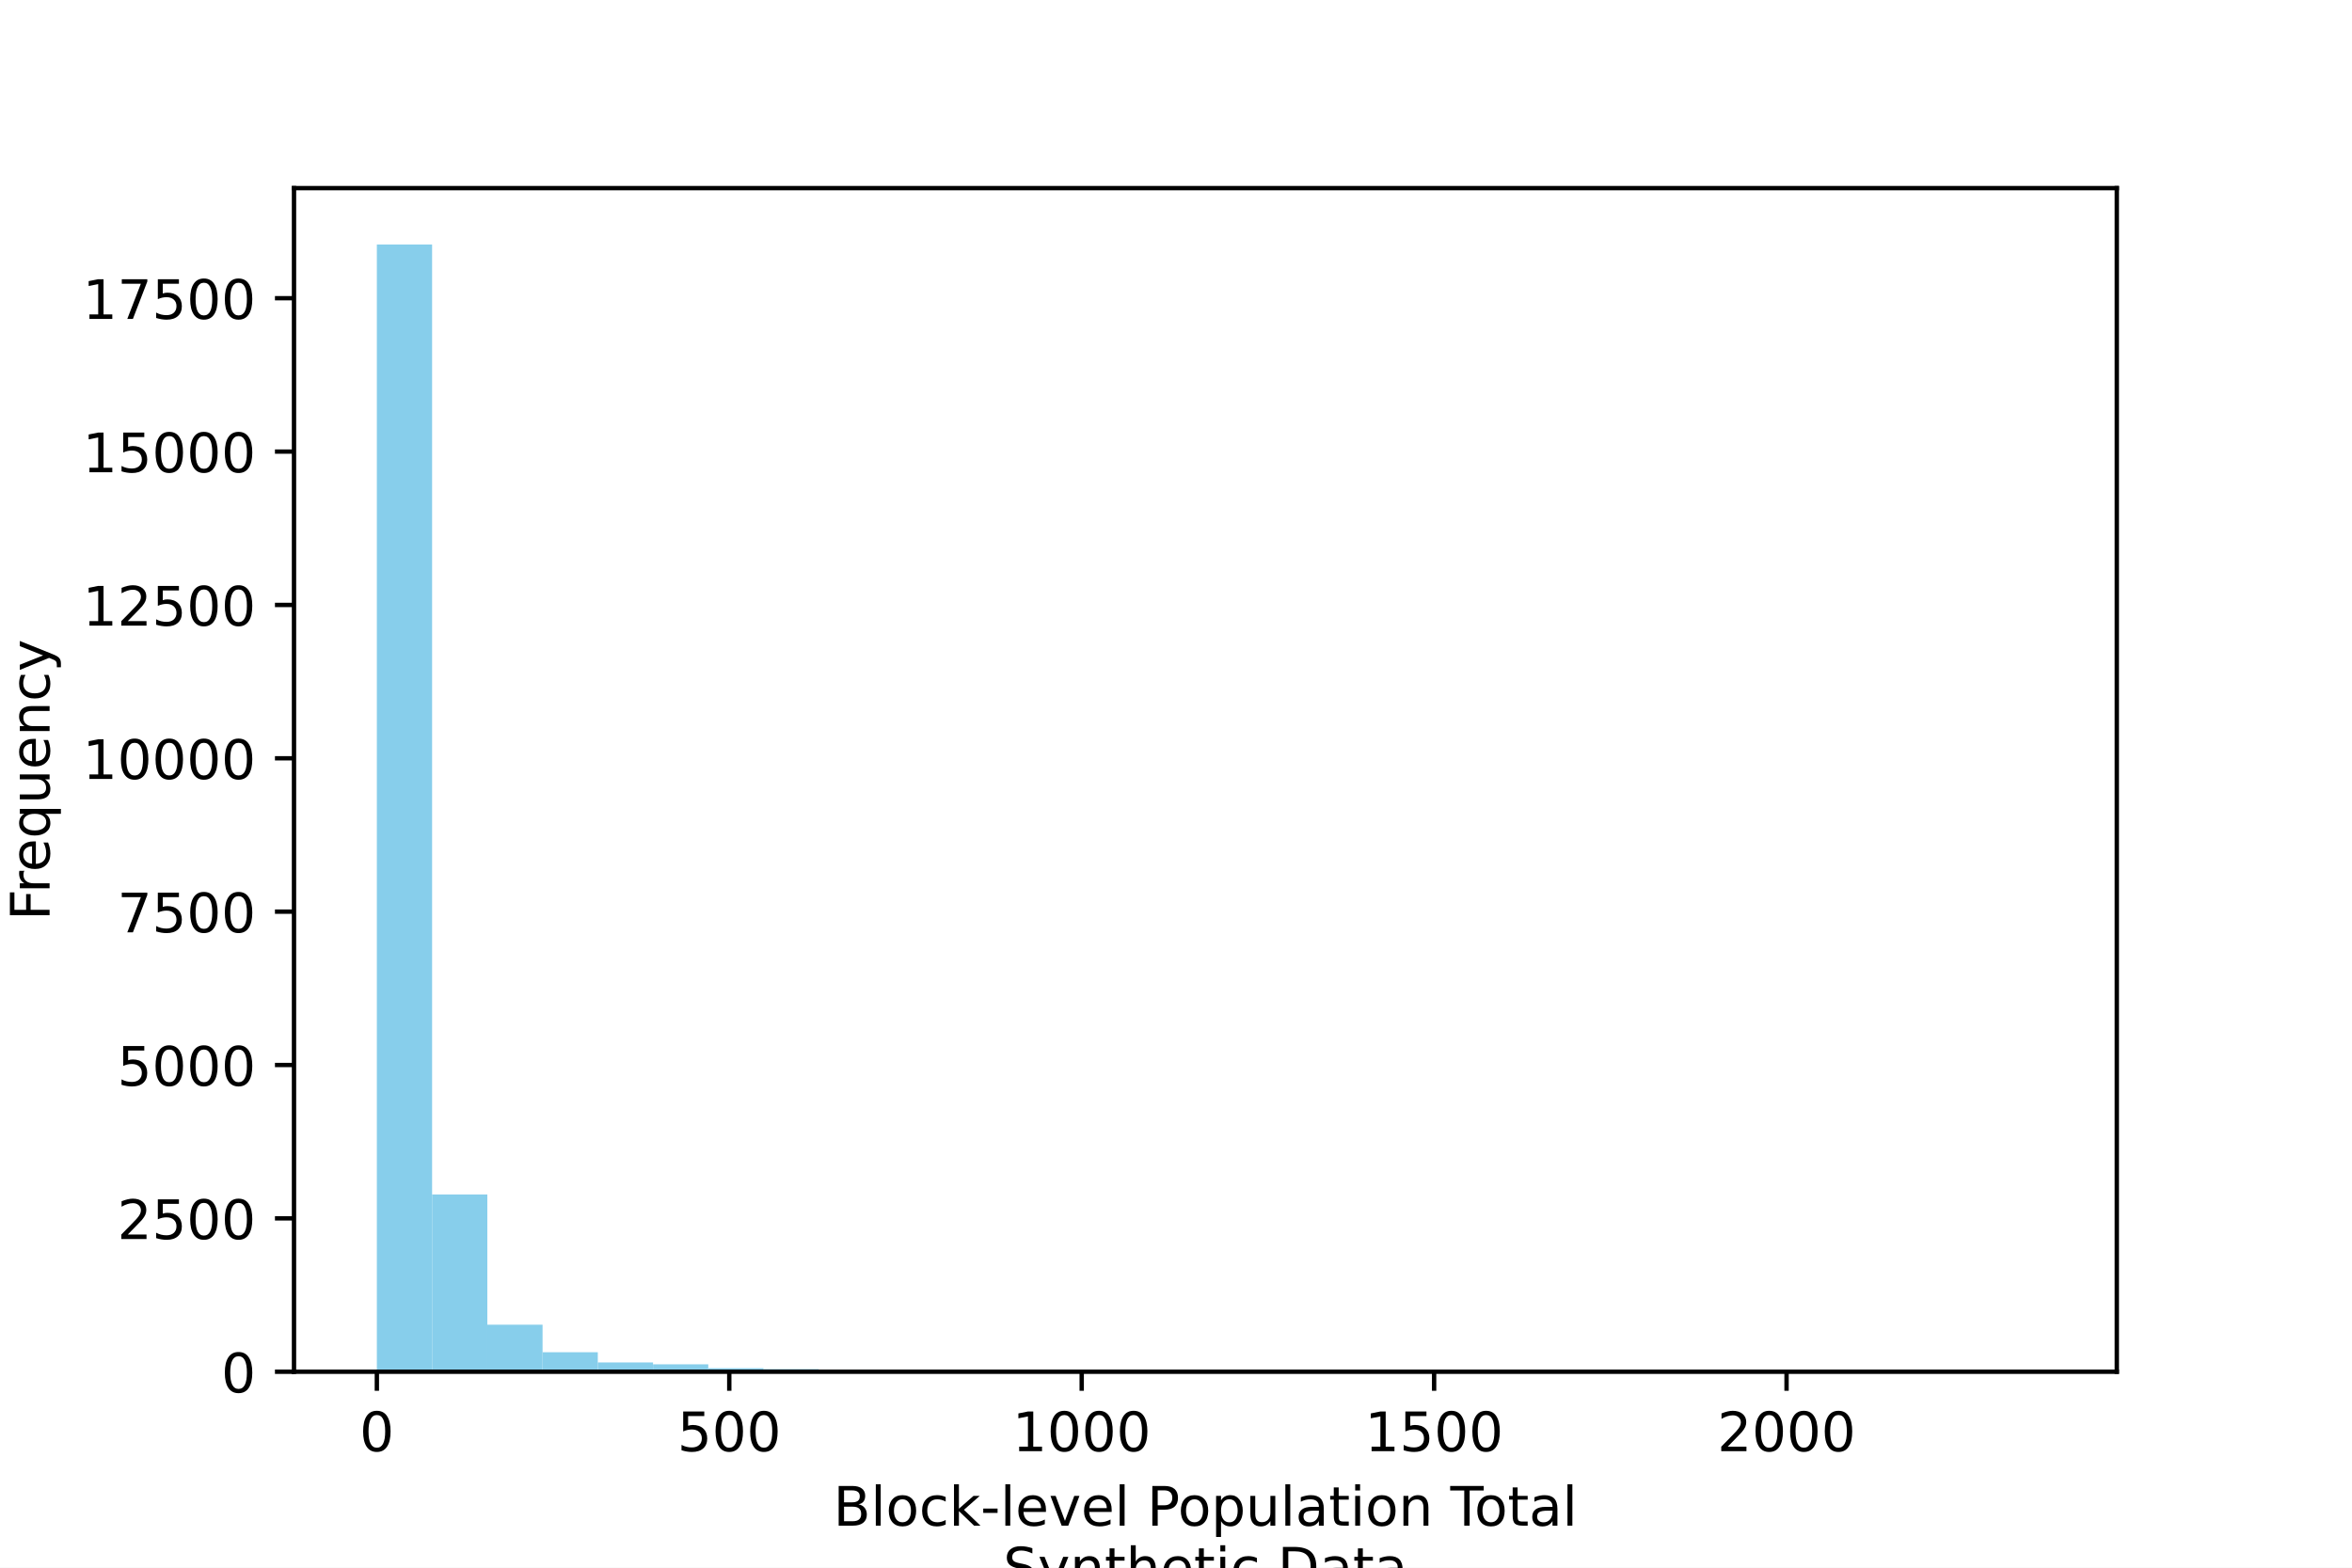
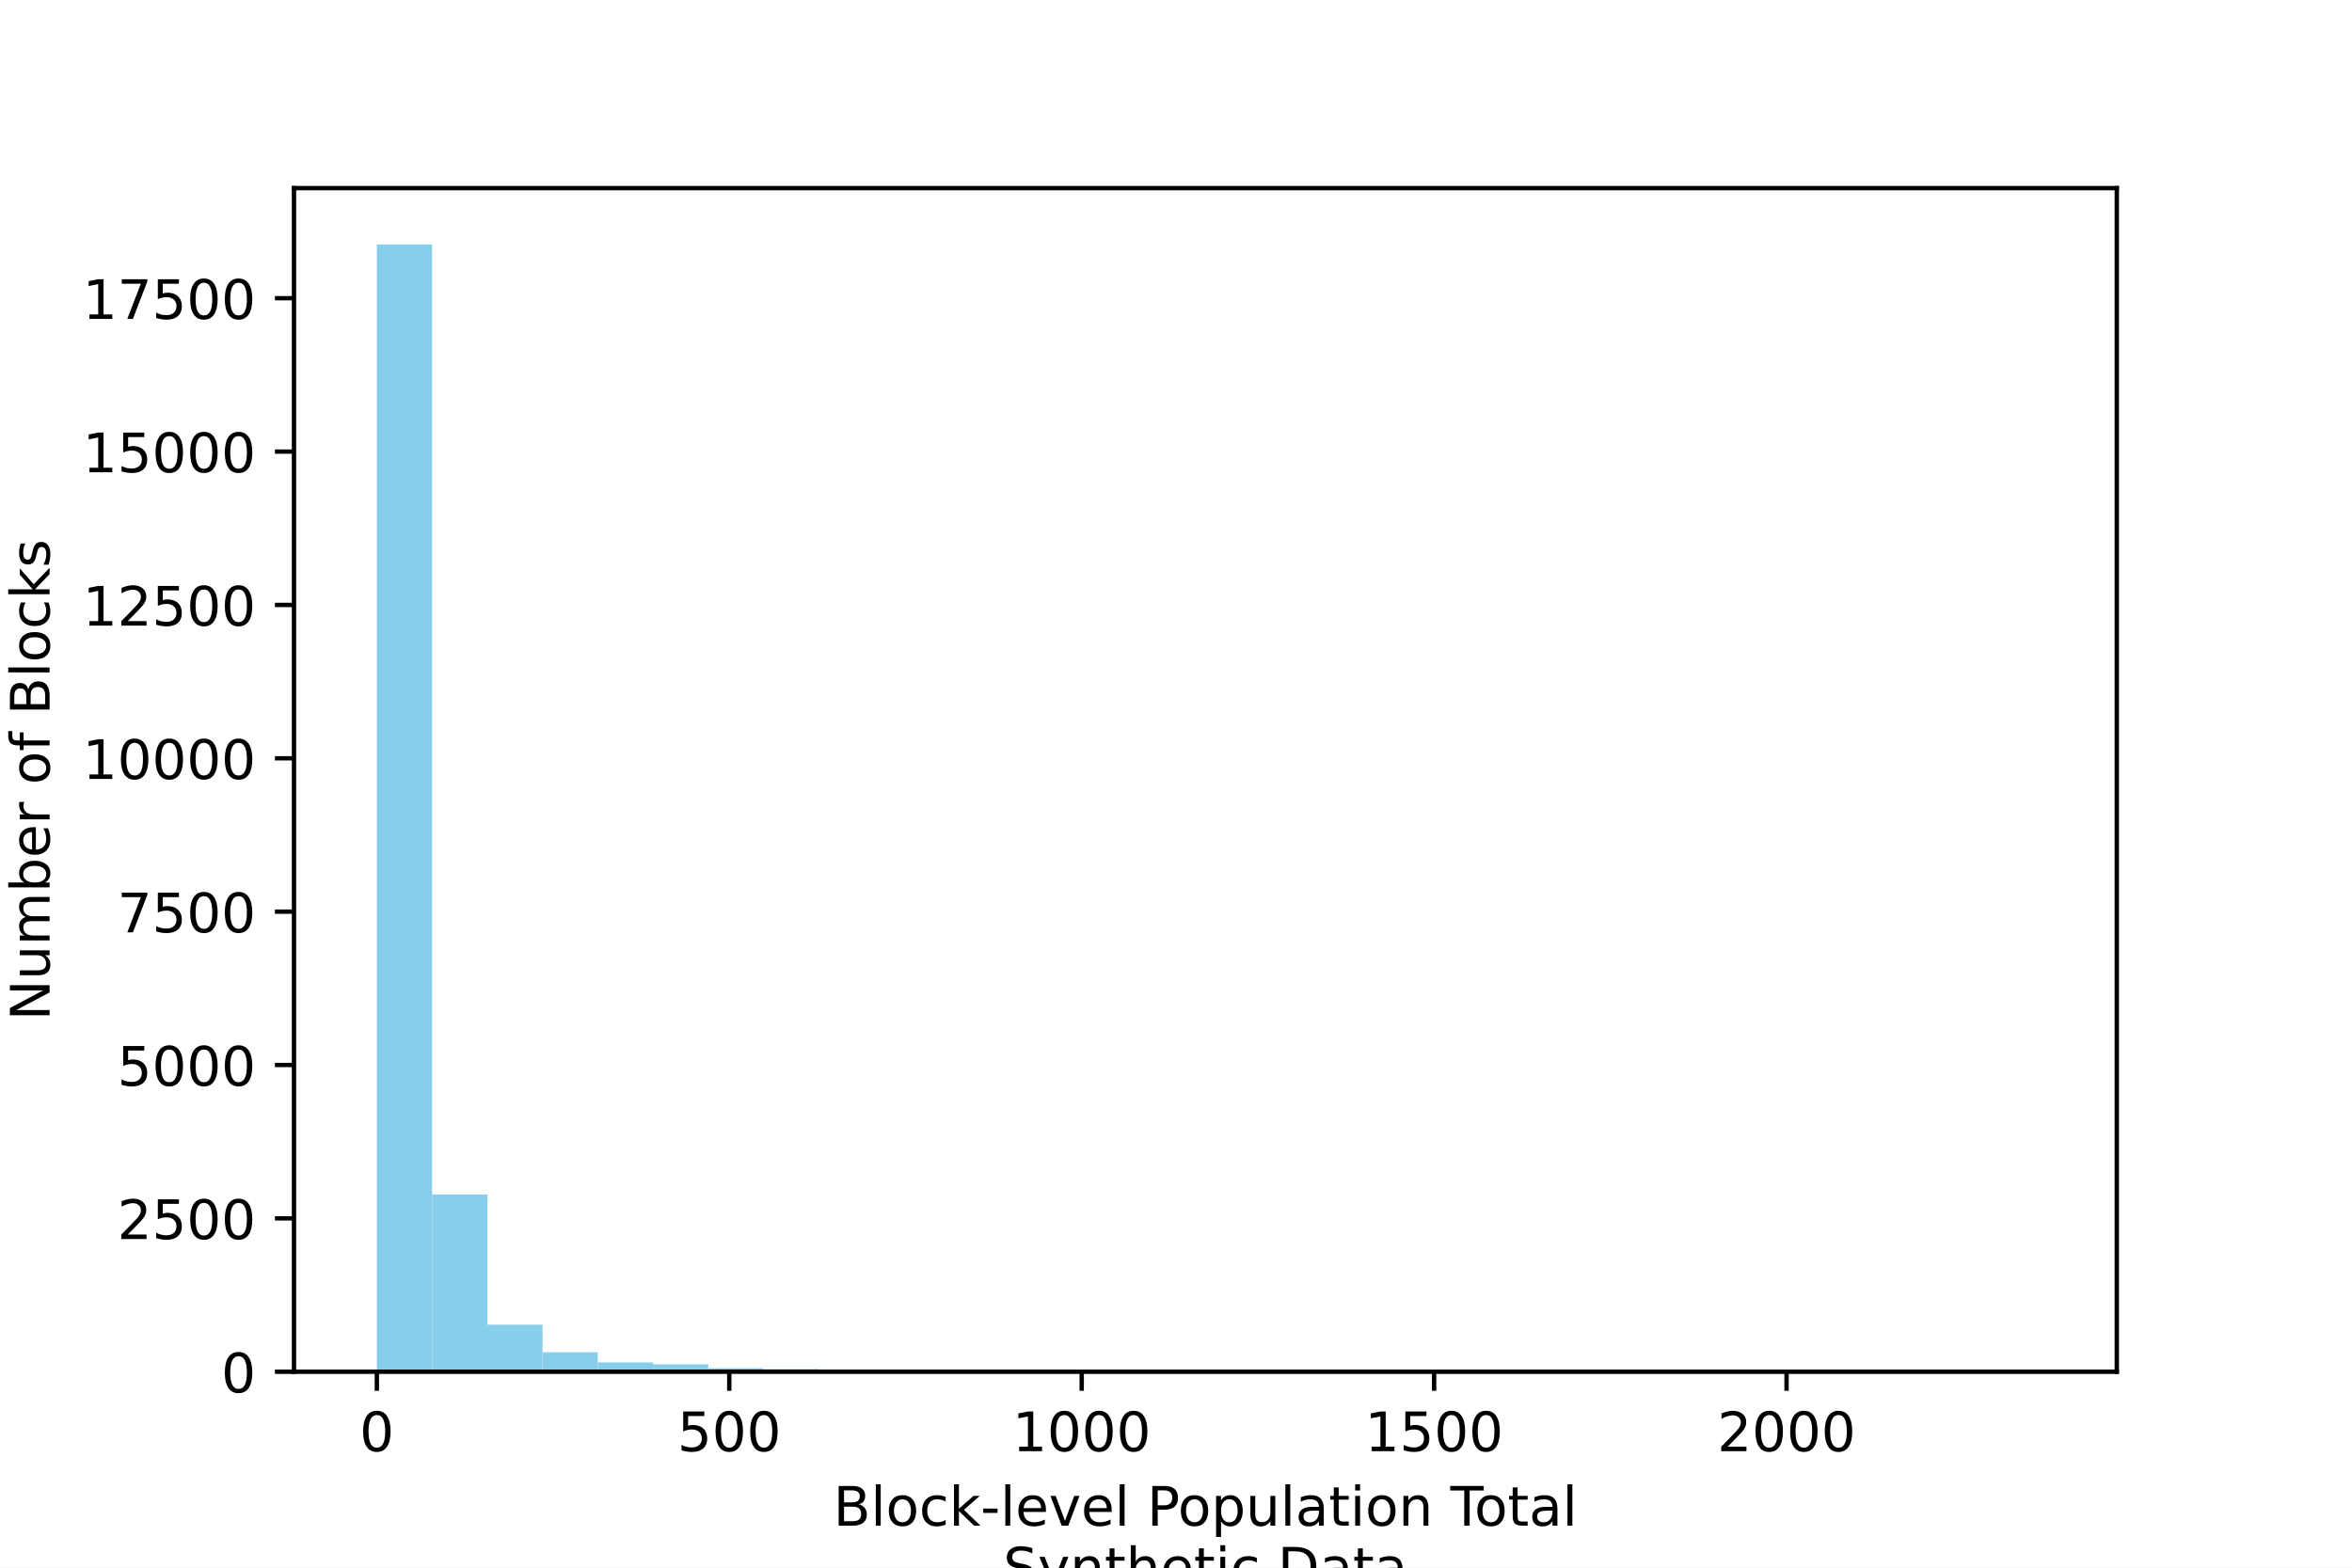
<svg xmlns="http://www.w3.org/2000/svg" xmlns:xlink="http://www.w3.org/1999/xlink" height="288pt" version="1.1" viewBox="0 0 432 288" width="432pt">
  <defs>
    <style type="text/css">
*{stroke-linecap:butt;stroke-linejoin:round;}
  </style>
  </defs>
  <g id="figure_1">
    <g id="patch_1">
      <path d="M 0 288  L 432 288  L 432 0  L 0 0  z " style="fill:#ffffff;" />
    </g>
    <g id="axes_1">
      <g id="patch_2">
        <path d="M 54 252  L 388.8 252  L 388.8 34.56  L 54 34.56  z " style="fill:#ffffff;" />
      </g>
      <g id="patch_3">
-         <path clip-path="url(#p4173922a1e)" d="M 69.218 252  L 79.364 252  L 79.364 44.914  L 69.218 44.914  z " style="fill:#87ceeb;" />
+         <path clip-path="url(#p23a5c8ac81)" d="M 69.218 252  L 79.364 252  L 79.364 44.914  L 69.218 44.914  z " style="fill:#87ceeb;" />
      </g>
      <g id="patch_4">
-         <path clip-path="url(#p4173922a1e)" d="M 79.364 252  L 89.509 252  L 89.509 219.432  L 79.364 219.432  z " style="fill:#87ceeb;" />
+         <path clip-path="url(#p23a5c8ac81)" d="M 79.364 252  L 89.509 252  L 89.509 219.432  L 79.364 219.432  z " style="fill:#87ceeb;" />
      </g>
      <g id="patch_5">
-         <path clip-path="url(#p4173922a1e)" d="M 89.509 252  L 99.655 252  L 99.655 243.356  L 89.509 243.356  z " style="fill:#87ceeb;" />
+         <path clip-path="url(#p23a5c8ac81)" d="M 89.509 252  L 99.655 252  L 99.655 243.356  L 89.509 243.356  z " style="fill:#87ceeb;" />
      </g>
      <g id="patch_6">
-         <path clip-path="url(#p4173922a1e)" d="M 99.655 252  L 109.8 252  L 109.8 248.416  L 99.655 248.416  z " style="fill:#87ceeb;" />
+         <path clip-path="url(#p23a5c8ac81)" d="M 99.655 252  L 109.8 252  L 109.8 248.416  L 99.655 248.416  z " style="fill:#87ceeb;" />
      </g>
      <g id="patch_7">
-         <path clip-path="url(#p4173922a1e)" d="M 109.8 252  L 119.945 252  L 119.945 250.298  L 109.8 250.298  z " style="fill:#87ceeb;" />
+         <path clip-path="url(#p23a5c8ac81)" d="M 109.8 252  L 119.945 252  L 119.945 250.298  L 109.8 250.298  z " style="fill:#87ceeb;" />
      </g>
      <g id="patch_8">
-         <path clip-path="url(#p4173922a1e)" d="M 119.945 252  L 130.091 252  L 130.091 250.636  L 119.945 250.636  z " style="fill:#87ceeb;" />
+         <path clip-path="url(#p23a5c8ac81)" d="M 119.945 252  L 130.091 252  L 130.091 250.636  L 119.945 250.636  z " style="fill:#87ceeb;" />
      </g>
      <g id="patch_9">
-         <path clip-path="url(#p4173922a1e)" d="M 130.091 252  L 140.236 252  L 140.236 251.358  L 130.091 251.358  z " style="fill:#87ceeb;" />
+         <path clip-path="url(#p23a5c8ac81)" d="M 130.091 252  L 140.236 252  L 140.236 251.358  L 130.091 251.358  z " style="fill:#87ceeb;" />
      </g>
      <g id="patch_10">
-         <path clip-path="url(#p4173922a1e)" d="M 140.236 252  L 150.382 252  L 150.382 251.515  L 140.236 251.515  z " style="fill:#87ceeb;" />
+         <path clip-path="url(#p23a5c8ac81)" d="M 140.236 252  L 150.382 252  L 150.382 251.515  L 140.236 251.515  z " style="fill:#87ceeb;" />
      </g>
      <g id="patch_11">
-         <path clip-path="url(#p4173922a1e)" d="M 150.382 252  L 160.527 252  L 160.527 251.673  L 150.382 251.673  z " style="fill:#87ceeb;" />
+         <path clip-path="url(#p23a5c8ac81)" d="M 150.382 252  L 160.527 252  L 160.527 251.673  L 150.382 251.673  z " style="fill:#87ceeb;" />
      </g>
      <g id="patch_12">
-         <path clip-path="url(#p4173922a1e)" d="M 160.527 252  L 170.673 252  L 170.673 251.797  L 160.527 251.797  z " style="fill:#87ceeb;" />
+         <path clip-path="url(#p23a5c8ac81)" d="M 160.527 252  L 170.673 252  L 170.673 251.797  L 160.527 251.797  z " style="fill:#87ceeb;" />
      </g>
      <g id="patch_13">
-         <path clip-path="url(#p4173922a1e)" d="M 170.673 252  L 180.818 252  L 180.818 251.876  L 170.673 251.876  z " style="fill:#87ceeb;" />
+         <path clip-path="url(#p23a5c8ac81)" d="M 170.673 252  L 180.818 252  L 180.818 251.876  L 170.673 251.876  z " style="fill:#87ceeb;" />
      </g>
      <g id="patch_14">
-         <path clip-path="url(#p4173922a1e)" d="M 180.818 252  L 190.964 252  L 190.964 251.865  L 180.818 251.865  z " style="fill:#87ceeb;" />
+         <path clip-path="url(#p23a5c8ac81)" d="M 180.818 252  L 190.964 252  L 190.964 251.865  L 180.818 251.865  z " style="fill:#87ceeb;" />
      </g>
      <g id="patch_15">
-         <path clip-path="url(#p4173922a1e)" d="M 190.964 252  L 201.109 252  L 201.109 251.899  L 190.964 251.899  z " style="fill:#87ceeb;" />
+         <path clip-path="url(#p23a5c8ac81)" d="M 190.964 252  L 201.109 252  L 201.109 251.899  L 190.964 251.899  z " style="fill:#87ceeb;" />
      </g>
      <g id="patch_16">
-         <path clip-path="url(#p4173922a1e)" d="M 201.109 252  L 211.255 252  L 211.255 251.921  L 201.109 251.921  z " style="fill:#87ceeb;" />
+         <path clip-path="url(#p23a5c8ac81)" d="M 201.109 252  L 211.255 252  L 211.255 251.921  L 201.109 251.921  z " style="fill:#87ceeb;" />
      </g>
      <g id="patch_17">
-         <path clip-path="url(#p4173922a1e)" d="M 211.255 252  L 221.4 252  L 221.4 251.932  L 211.255 251.932  z " style="fill:#87ceeb;" />
+         <path clip-path="url(#p23a5c8ac81)" d="M 211.255 252  L 221.4 252  L 221.4 251.932  L 211.255 251.932  z " style="fill:#87ceeb;" />
      </g>
      <g id="patch_18">
-         <path clip-path="url(#p4173922a1e)" d="M 221.4 252  L 231.545 252  L 231.545 251.955  L 221.4 251.955  z " style="fill:#87ceeb;" />
+         <path clip-path="url(#p23a5c8ac81)" d="M 221.4 252  L 231.545 252  L 231.545 251.955  L 221.4 251.955  z " style="fill:#87ceeb;" />
      </g>
      <g id="patch_19">
-         <path clip-path="url(#p4173922a1e)" d="M 231.545 252  L 241.691 252  L 241.691 251.989  L 231.545 251.989  z " style="fill:#87ceeb;" />
+         <path clip-path="url(#p23a5c8ac81)" d="M 231.545 252  L 241.691 252  L 241.691 251.989  L 231.545 251.989  z " style="fill:#87ceeb;" />
      </g>
      <g id="patch_20">
-         <path clip-path="url(#p4173922a1e)" d="M 241.691 252  L 251.836 252  L 251.836 251.989  L 241.691 251.989  z " style="fill:#87ceeb;" />
+         <path clip-path="url(#p23a5c8ac81)" d="M 241.691 252  L 251.836 252  L 251.836 251.989  L 241.691 251.989  z " style="fill:#87ceeb;" />
      </g>
      <g id="patch_21">
-         <path clip-path="url(#p4173922a1e)" d="M 251.836 252  L 261.982 252  L 261.982 252  L 251.836 252  z " style="fill:#87ceeb;" />
+         <path clip-path="url(#p23a5c8ac81)" d="M 251.836 252  L 261.982 252  L 261.982 252  L 251.836 252  z " style="fill:#87ceeb;" />
      </g>
      <g id="patch_22">
-         <path clip-path="url(#p4173922a1e)" d="M 261.982 252  L 272.127 252  L 272.127 251.989  L 261.982 251.989  z " style="fill:#87ceeb;" />
+         <path clip-path="url(#p23a5c8ac81)" d="M 261.982 252  L 272.127 252  L 272.127 251.989  L 261.982 251.989  z " style="fill:#87ceeb;" />
      </g>
      <g id="patch_23">
-         <path clip-path="url(#p4173922a1e)" d="M 272.127 252  L 282.273 252  L 282.273 251.989  L 272.127 251.989  z " style="fill:#87ceeb;" />
+         <path clip-path="url(#p23a5c8ac81)" d="M 272.127 252  L 282.273 252  L 282.273 251.989  L 272.127 251.989  z " style="fill:#87ceeb;" />
      </g>
      <g id="patch_24">
-         <path clip-path="url(#p4173922a1e)" d="M 282.273 252  L 292.418 252  L 292.418 252  L 282.273 252  z " style="fill:#87ceeb;" />
+         <path clip-path="url(#p23a5c8ac81)" d="M 282.273 252  L 292.418 252  L 292.418 252  L 282.273 252  z " style="fill:#87ceeb;" />
      </g>
      <g id="patch_25">
-         <path clip-path="url(#p4173922a1e)" d="M 292.418 252  L 302.564 252  L 302.564 252  L 292.418 252  z " style="fill:#87ceeb;" />
+         <path clip-path="url(#p23a5c8ac81)" d="M 292.418 252  L 302.564 252  L 302.564 252  L 292.418 252  z " style="fill:#87ceeb;" />
      </g>
      <g id="patch_26">
-         <path clip-path="url(#p4173922a1e)" d="M 302.564 252  L 312.709 252  L 312.709 252  L 302.564 252  z " style="fill:#87ceeb;" />
+         <path clip-path="url(#p23a5c8ac81)" d="M 302.564 252  L 312.709 252  L 312.709 252  L 302.564 252  z " style="fill:#87ceeb;" />
      </g>
      <g id="patch_27">
-         <path clip-path="url(#p4173922a1e)" d="M 312.709 252  L 322.855 252  L 322.855 252  L 312.709 252  z " style="fill:#87ceeb;" />
+         <path clip-path="url(#p23a5c8ac81)" d="M 312.709 252  L 322.855 252  L 322.855 252  L 312.709 252  z " style="fill:#87ceeb;" />
      </g>
      <g id="patch_28">
-         <path clip-path="url(#p4173922a1e)" d="M 322.855 252  L 333 252  L 333 251.989  L 322.855 251.989  z " style="fill:#87ceeb;" />
+         <path clip-path="url(#p23a5c8ac81)" d="M 322.855 252  L 333 252  L 333 251.989  L 322.855 251.989  z " style="fill:#87ceeb;" />
      </g>
      <g id="patch_29">
-         <path clip-path="url(#p4173922a1e)" d="M 333 252  L 343.145 252  L 343.145 252  L 333 252  z " style="fill:#87ceeb;" />
+         <path clip-path="url(#p23a5c8ac81)" d="M 333 252  L 343.145 252  L 343.145 252  L 333 252  z " style="fill:#87ceeb;" />
      </g>
      <g id="patch_30">
-         <path clip-path="url(#p4173922a1e)" d="M 343.145 252  L 353.291 252  L 353.291 251.989  L 343.145 251.989  z " style="fill:#87ceeb;" />
+         <path clip-path="url(#p23a5c8ac81)" d="M 343.145 252  L 353.291 252  L 353.291 251.989  L 343.145 251.989  z " style="fill:#87ceeb;" />
      </g>
      <g id="patch_31">
-         <path clip-path="url(#p4173922a1e)" d="M 353.291 252  L 363.436 252  L 363.436 252  L 353.291 252  z " style="fill:#87ceeb;" />
+         <path clip-path="url(#p23a5c8ac81)" d="M 353.291 252  L 363.436 252  L 363.436 252  L 353.291 252  z " style="fill:#87ceeb;" />
      </g>
      <g id="patch_32">
-         <path clip-path="url(#p4173922a1e)" d="M 363.436 252  L 373.582 252  L 373.582 251.989  L 363.436 251.989  z " style="fill:#87ceeb;" />
+         <path clip-path="url(#p23a5c8ac81)" d="M 363.436 252  L 373.582 252  L 373.582 251.989  L 363.436 251.989  z " style="fill:#87ceeb;" />
      </g>
      <g id="matplotlib.axis_1">
        <g id="xtick_1">
          <g id="line2d_1">
            <defs>
-               <path d="M 0 0  L 0 3.5  " id="m8965ebcc08" style="stroke:#000000;stroke-width:0.8;" />
-             </defs>
-             <g>
-               <use style="stroke:#000000;stroke-width:0.8;" x="69.218" xlink:href="#m8965ebcc08" y="252" />
+               <path d="M 0 0  L 0 3.5  " id="m7f31c86707" style="stroke:#000000;stroke-width:0.8;" />
+             </defs>
+             <g>
+               <use style="stroke:#000000;stroke-width:0.8;" x="69.218" xlink:href="#m7f31c86707" y="252" />
            </g>
          </g>
          <g id="text_1">
            <defs>
              <path d="M 31.781 66.406  Q 24.172 66.406 20.328 58.906  Q 16.5 51.422 16.5 36.375  Q 16.5 21.391 20.328 13.891  Q 24.172 6.391 31.781 6.391  Q 39.453 6.391 43.281 13.891  Q 47.125 21.391 47.125 36.375  Q 47.125 51.422 43.281 58.906  Q 39.453 66.406 31.781 66.406  z M 31.781 74.219  Q 44.047 74.219 50.516 64.516  Q 56.984 54.828 56.984 36.375  Q 56.984 17.969 50.516 8.266  Q 44.047 -1.422 31.781 -1.422  Q 19.531 -1.422 13.062 8.266  Q 6.594 17.969 6.594 36.375  Q 6.594 54.828 13.062 64.516  Q 19.531 74.219 31.781 74.219  z " id="DejaVuSans-48" />
            </defs>
            <g transform="translate(66.03693 266.5984)scale(0.1 -0.1)">
              <use xlink:href="#DejaVuSans-48" />
            </g>
          </g>
        </g>
        <g id="xtick_2">
          <g id="line2d_2">
            <g>
-               <use style="stroke:#000000;stroke-width:0.8;" x="133.949" xlink:href="#m8965ebcc08" y="252" />
+               <use style="stroke:#000000;stroke-width:0.8;" x="133.949" xlink:href="#m7f31c86707" y="252" />
            </g>
          </g>
          <g id="text_2">
            <defs>
              <path d="M 10.797 72.906  L 49.516 72.906  L 49.516 64.594  L 19.828 64.594  L 19.828 46.734  Q 21.969 47.469 24.109 47.828  Q 26.266 48.188 28.422 48.188  Q 40.625 48.188 47.75 41.5  Q 54.891 34.812 54.891 23.391  Q 54.891 11.625 47.562 5.094  Q 40.234 -1.422 26.906 -1.422  Q 22.312 -1.422 17.547 -0.641  Q 12.797 0.141 7.719 1.703  L 7.719 11.625  Q 12.109 9.234 16.797 8.062  Q 21.484 6.891 26.703 6.891  Q 35.156 6.891 40.078 11.328  Q 45.016 15.766 45.016 23.391  Q 45.016 31 40.078 35.438  Q 35.156 39.891 26.703 39.891  Q 22.75 39.891 18.812 39.016  Q 14.891 38.141 10.797 36.281  z " id="DejaVuSans-53" />
            </defs>
            <g transform="translate(124.4051 266.5984)scale(0.1 -0.1)">
              <use xlink:href="#DejaVuSans-53" />
              <use x="63.623" xlink:href="#DejaVuSans-48" />
              <use x="127.246" xlink:href="#DejaVuSans-48" />
            </g>
          </g>
        </g>
        <g id="xtick_3">
          <g id="line2d_3">
            <g>
-               <use style="stroke:#000000;stroke-width:0.8;" x="198.68" xlink:href="#m8965ebcc08" y="252" />
+               <use style="stroke:#000000;stroke-width:0.8;" x="198.68" xlink:href="#m7f31c86707" y="252" />
            </g>
          </g>
          <g id="text_3">
            <defs>
              <path d="M 12.406 8.297  L 28.516 8.297  L 28.516 63.922  L 10.984 60.406  L 10.984 69.391  L 28.422 72.906  L 38.281 72.906  L 38.281 8.297  L 54.391 8.297  L 54.391 0  L 12.406 0  z " id="DejaVuSans-49" />
            </defs>
            <g transform="translate(185.9545 266.5984)scale(0.1 -0.1)">
              <use xlink:href="#DejaVuSans-49" />
              <use x="63.623" xlink:href="#DejaVuSans-48" />
              <use x="127.246" xlink:href="#DejaVuSans-48" />
              <use x="190.869" xlink:href="#DejaVuSans-48" />
            </g>
          </g>
        </g>
        <g id="xtick_4">
          <g id="line2d_4">
            <g>
-               <use style="stroke:#000000;stroke-width:0.8;" x="263.41" xlink:href="#m8965ebcc08" y="252" />
+               <use style="stroke:#000000;stroke-width:0.8;" x="263.41" xlink:href="#m7f31c86707" y="252" />
            </g>
          </g>
          <g id="text_4">
            <g transform="translate(250.6852 266.5984)scale(0.1 -0.1)">
              <use xlink:href="#DejaVuSans-49" />
              <use x="63.623" xlink:href="#DejaVuSans-53" />
              <use x="127.246" xlink:href="#DejaVuSans-48" />
              <use x="190.869" xlink:href="#DejaVuSans-48" />
            </g>
          </g>
        </g>
        <g id="xtick_5">
          <g id="line2d_5">
            <g>
-               <use style="stroke:#000000;stroke-width:0.8;" x="328.141" xlink:href="#m8965ebcc08" y="252" />
+               <use style="stroke:#000000;stroke-width:0.8;" x="328.141" xlink:href="#m7f31c86707" y="252" />
            </g>
          </g>
          <g id="text_5">
            <defs>
              <path d="M 19.188 8.297  L 53.609 8.297  L 53.609 0  L 7.328 0  L 7.328 8.297  Q 12.938 14.109 22.625 23.891  Q 32.328 33.688 34.812 36.531  Q 39.547 41.844 41.422 45.531  Q 43.312 49.219 43.312 52.781  Q 43.312 58.594 39.234 62.25  Q 35.156 65.922 28.609 65.922  Q 23.969 65.922 18.812 64.312  Q 13.672 62.703 7.812 59.422  L 7.812 69.391  Q 13.766 71.781 18.938 73  Q 24.125 74.219 28.422 74.219  Q 39.75 74.219 46.484 68.547  Q 53.219 62.891 53.219 53.422  Q 53.219 48.922 51.531 44.891  Q 49.859 40.875 45.406 35.406  Q 44.188 33.984 37.641 27.219  Q 31.109 20.453 19.188 8.297  z " id="DejaVuSans-50" />
            </defs>
            <g transform="translate(315.4159 266.5984)scale(0.1 -0.1)">
              <use xlink:href="#DejaVuSans-50" />
              <use x="63.623" xlink:href="#DejaVuSans-48" />
              <use x="127.246" xlink:href="#DejaVuSans-48" />
              <use x="190.869" xlink:href="#DejaVuSans-48" />
            </g>
          </g>
        </g>
        <g id="text_6">
          <defs>
            <path d="M 19.672 34.812  L 19.672 8.109  L 35.5 8.109  Q 43.453 8.109 47.281 11.406  Q 51.125 14.703 51.125 21.484  Q 51.125 28.328 47.281 31.562  Q 43.453 34.812 35.5 34.812  z M 19.672 64.797  L 19.672 42.828  L 34.281 42.828  Q 41.5 42.828 45.031 45.531  Q 48.578 48.25 48.578 53.812  Q 48.578 59.328 45.031 62.062  Q 41.5 64.797 34.281 64.797  z M 9.812 72.906  L 35.016 72.906  Q 46.297 72.906 52.391 68.219  Q 58.5 63.531 58.5 54.891  Q 58.5 48.188 55.375 44.234  Q 52.25 40.281 46.188 39.312  Q 53.469 37.75 57.5 32.781  Q 61.531 27.828 61.531 20.406  Q 61.531 10.641 54.891 5.312  Q 48.25 0 35.984 0  L 9.812 0  z " id="DejaVuSans-66" />
            <path d="M 9.422 75.984  L 18.406 75.984  L 18.406 0  L 9.422 0  z " id="DejaVuSans-108" />
            <path d="M 30.609 48.391  Q 23.391 48.391 19.188 42.75  Q 14.984 37.109 14.984 27.297  Q 14.984 17.484 19.156 11.844  Q 23.344 6.203 30.609 6.203  Q 37.797 6.203 41.984 11.859  Q 46.188 17.531 46.188 27.297  Q 46.188 37.016 41.984 42.703  Q 37.797 48.391 30.609 48.391  z M 30.609 56  Q 42.328 56 49.016 48.375  Q 55.719 40.766 55.719 27.297  Q 55.719 13.875 49.016 6.219  Q 42.328 -1.422 30.609 -1.422  Q 18.844 -1.422 12.172 6.219  Q 5.516 13.875 5.516 27.297  Q 5.516 40.766 12.172 48.375  Q 18.844 56 30.609 56  z " id="DejaVuSans-111" />
            <path d="M 48.781 52.594  L 48.781 44.188  Q 44.969 46.297 41.141 47.344  Q 37.312 48.391 33.406 48.391  Q 24.656 48.391 19.812 42.844  Q 14.984 37.312 14.984 27.297  Q 14.984 17.281 19.812 11.734  Q 24.656 6.203 33.406 6.203  Q 37.312 6.203 41.141 7.25  Q 44.969 8.297 48.781 10.406  L 48.781 2.094  Q 45.016 0.344 40.984 -0.531  Q 36.969 -1.422 32.422 -1.422  Q 20.062 -1.422 12.781 6.344  Q 5.516 14.109 5.516 27.297  Q 5.516 40.672 12.859 48.328  Q 20.219 56 33.016 56  Q 37.156 56 41.109 55.141  Q 45.062 54.297 48.781 52.594  z " id="DejaVuSans-99" />
            <path d="M 9.078 75.984  L 18.109 75.984  L 18.109 31.109  L 44.922 54.688  L 56.391 54.688  L 27.391 29.109  L 57.625 0  L 45.906 0  L 18.109 26.703  L 18.109 0  L 9.078 0  z " id="DejaVuSans-107" />
            <path d="M 4.891 31.391  L 31.203 31.391  L 31.203 23.391  L 4.891 23.391  z " id="DejaVuSans-45" />
            <path d="M 56.203 29.594  L 56.203 25.203  L 14.891 25.203  Q 15.484 15.922 20.484 11.062  Q 25.484 6.203 34.422 6.203  Q 39.594 6.203 44.453 7.469  Q 49.312 8.734 54.109 11.281  L 54.109 2.781  Q 49.266 0.734 44.188 -0.344  Q 39.109 -1.422 33.891 -1.422  Q 20.797 -1.422 13.156 6.188  Q 5.516 13.812 5.516 26.812  Q 5.516 40.234 12.766 48.109  Q 20.016 56 32.328 56  Q 43.359 56 49.781 48.891  Q 56.203 41.797 56.203 29.594  z M 47.219 32.234  Q 47.125 39.594 43.094 43.984  Q 39.062 48.391 32.422 48.391  Q 24.906 48.391 20.391 44.141  Q 15.875 39.891 15.188 32.172  z " id="DejaVuSans-101" />
            <path d="M 2.984 54.688  L 12.5 54.688  L 29.594 8.797  L 46.688 54.688  L 56.203 54.688  L 35.688 0  L 23.484 0  z " id="DejaVuSans-118" />
            <path id="DejaVuSans-32" />
            <path d="M 19.672 64.797  L 19.672 37.406  L 32.078 37.406  Q 38.969 37.406 42.719 40.969  Q 46.484 44.531 46.484 51.125  Q 46.484 57.672 42.719 61.234  Q 38.969 64.797 32.078 64.797  z M 9.812 72.906  L 32.078 72.906  Q 44.344 72.906 50.609 67.359  Q 56.891 61.812 56.891 51.125  Q 56.891 40.328 50.609 34.812  Q 44.344 29.297 32.078 29.297  L 19.672 29.297  L 19.672 0  L 9.812 0  z " id="DejaVuSans-80" />
            <path d="M 18.109 8.203  L 18.109 -20.797  L 9.078 -20.797  L 9.078 54.688  L 18.109 54.688  L 18.109 46.391  Q 20.953 51.266 25.266 53.625  Q 29.594 56 35.594 56  Q 45.562 56 51.781 48.094  Q 58.016 40.188 58.016 27.297  Q 58.016 14.406 51.781 6.484  Q 45.562 -1.422 35.594 -1.422  Q 29.594 -1.422 25.266 0.953  Q 20.953 3.328 18.109 8.203  z M 48.688 27.297  Q 48.688 37.203 44.609 42.844  Q 40.531 48.484 33.406 48.484  Q 26.266 48.484 22.188 42.844  Q 18.109 37.203 18.109 27.297  Q 18.109 17.391 22.188 11.75  Q 26.266 6.109 33.406 6.109  Q 40.531 6.109 44.609 11.75  Q 48.688 17.391 48.688 27.297  z " id="DejaVuSans-112" />
            <path d="M 8.5 21.578  L 8.5 54.688  L 17.484 54.688  L 17.484 21.922  Q 17.484 14.156 20.5 10.266  Q 23.531 6.391 29.594 6.391  Q 36.859 6.391 41.078 11.031  Q 45.312 15.672 45.312 23.688  L 45.312 54.688  L 54.297 54.688  L 54.297 0  L 45.312 0  L 45.312 8.406  Q 42.047 3.422 37.719 1  Q 33.406 -1.422 27.688 -1.422  Q 18.266 -1.422 13.375 4.438  Q 8.5 10.297 8.5 21.578  z M 31.109 56  z " id="DejaVuSans-117" />
            <path d="M 34.281 27.484  Q 23.391 27.484 19.188 25  Q 14.984 22.516 14.984 16.5  Q 14.984 11.719 18.141 8.906  Q 21.297 6.109 26.703 6.109  Q 34.188 6.109 38.703 11.406  Q 43.219 16.703 43.219 25.484  L 43.219 27.484  z M 52.203 31.203  L 52.203 0  L 43.219 0  L 43.219 8.297  Q 40.141 3.328 35.547 0.953  Q 30.953 -1.422 24.312 -1.422  Q 15.922 -1.422 10.953 3.297  Q 6 8.016 6 15.922  Q 6 25.141 12.172 29.828  Q 18.359 34.516 30.609 34.516  L 43.219 34.516  L 43.219 35.406  Q 43.219 41.609 39.141 45  Q 35.062 48.391 27.688 48.391  Q 23 48.391 18.547 47.266  Q 14.109 46.141 10.016 43.891  L 10.016 52.203  Q 14.938 54.109 19.578 55.047  Q 24.219 56 28.609 56  Q 40.484 56 46.344 49.844  Q 52.203 43.703 52.203 31.203  z " id="DejaVuSans-97" />
            <path d="M 18.312 70.219  L 18.312 54.688  L 36.812 54.688  L 36.812 47.703  L 18.312 47.703  L 18.312 18.016  Q 18.312 11.328 20.141 9.422  Q 21.969 7.516 27.594 7.516  L 36.812 7.516  L 36.812 0  L 27.594 0  Q 17.188 0 13.234 3.875  Q 9.281 7.766 9.281 18.016  L 9.281 47.703  L 2.688 47.703  L 2.688 54.688  L 9.281 54.688  L 9.281 70.219  z " id="DejaVuSans-116" />
            <path d="M 9.422 54.688  L 18.406 54.688  L 18.406 0  L 9.422 0  z M 9.422 75.984  L 18.406 75.984  L 18.406 64.594  L 9.422 64.594  z " id="DejaVuSans-105" />
            <path d="M 54.891 33.016  L 54.891 0  L 45.906 0  L 45.906 32.719  Q 45.906 40.484 42.875 44.328  Q 39.844 48.188 33.797 48.188  Q 26.516 48.188 22.312 43.547  Q 18.109 38.922 18.109 30.906  L 18.109 0  L 9.078 0  L 9.078 54.688  L 18.109 54.688  L 18.109 46.188  Q 21.344 51.125 25.703 53.562  Q 30.078 56 35.797 56  Q 45.219 56 50.047 50.172  Q 54.891 44.344 54.891 33.016  z " id="DejaVuSans-110" />
            <path d="M -0.297 72.906  L 61.375 72.906  L 61.375 64.594  L 35.5 64.594  L 35.5 0  L 25.594 0  L 25.594 64.594  L -0.297 64.594  z " id="DejaVuSans-84" />
          </defs>
          <g transform="translate(153.0609 280.2766)scale(0.1 -0.1)">
            <use xlink:href="#DejaVuSans-66" />
            <use x="68.604" xlink:href="#DejaVuSans-108" />
            <use x="96.387" xlink:href="#DejaVuSans-111" />
            <use x="157.568" xlink:href="#DejaVuSans-99" />
            <use x="212.549" xlink:href="#DejaVuSans-107" />
            <use x="270.459" xlink:href="#DejaVuSans-45" />
            <use x="306.543" xlink:href="#DejaVuSans-108" />
            <use x="334.326" xlink:href="#DejaVuSans-101" />
            <use x="395.85" xlink:href="#DejaVuSans-118" />
            <use x="455.029" xlink:href="#DejaVuSans-101" />
            <use x="516.553" xlink:href="#DejaVuSans-108" />
            <use x="544.336" xlink:href="#DejaVuSans-32" />
            <use x="576.123" xlink:href="#DejaVuSans-80" />
            <use x="632.801" xlink:href="#DejaVuSans-111" />
            <use x="693.982" xlink:href="#DejaVuSans-112" />
            <use x="757.459" xlink:href="#DejaVuSans-117" />
            <use x="820.838" xlink:href="#DejaVuSans-108" />
            <use x="848.621" xlink:href="#DejaVuSans-97" />
            <use x="909.9" xlink:href="#DejaVuSans-116" />
            <use x="949.109" xlink:href="#DejaVuSans-105" />
            <use x="976.893" xlink:href="#DejaVuSans-111" />
            <use x="1038.074" xlink:href="#DejaVuSans-110" />
            <use x="1101.453" xlink:href="#DejaVuSans-32" />
            <use x="1133.24" xlink:href="#DejaVuSans-84" />
            <use x="1177.324" xlink:href="#DejaVuSans-111" />
            <use x="1238.506" xlink:href="#DejaVuSans-116" />
            <use x="1277.715" xlink:href="#DejaVuSans-97" />
            <use x="1338.994" xlink:href="#DejaVuSans-108" />
          </g>
          <defs>
            <path d="M 53.516 70.516  L 53.516 60.891  Q 47.906 63.578 42.922 64.891  Q 37.938 66.219 33.297 66.219  Q 25.25 66.219 20.875 63.094  Q 16.5 59.969 16.5 54.203  Q 16.5 49.359 19.406 46.891  Q 22.312 44.438 30.422 42.922  L 36.375 41.703  Q 47.406 39.594 52.656 34.297  Q 57.906 29 57.906 20.125  Q 57.906 9.516 50.797 4.047  Q 43.703 -1.422 29.984 -1.422  Q 24.812 -1.422 18.969 -0.25  Q 13.141 0.922 6.891 3.219  L 6.891 13.375  Q 12.891 10.016 18.656 8.297  Q 24.422 6.594 29.984 6.594  Q 38.422 6.594 43.016 9.906  Q 47.609 13.234 47.609 19.391  Q 47.609 24.75 44.312 27.781  Q 41.016 30.812 33.5 32.328  L 27.484 33.5  Q 16.453 35.688 11.516 40.375  Q 6.594 45.062 6.594 53.422  Q 6.594 63.094 13.406 68.656  Q 20.219 74.219 32.172 74.219  Q 37.312 74.219 42.625 73.281  Q 47.953 72.359 53.516 70.516  z " id="DejaVuSans-83" />
            <path d="M 32.172 -5.078  Q 28.375 -14.844 24.75 -17.812  Q 21.141 -20.797 15.094 -20.797  L 7.906 -20.797  L 7.906 -13.281  L 13.188 -13.281  Q 16.891 -13.281 18.938 -11.516  Q 21 -9.766 23.484 -3.219  L 25.094 0.875  L 2.984 54.688  L 12.5 54.688  L 29.594 11.922  L 46.688 54.688  L 56.203 54.688  z " id="DejaVuSans-121" />
            <path d="M 54.891 33.016  L 54.891 0  L 45.906 0  L 45.906 32.719  Q 45.906 40.484 42.875 44.328  Q 39.844 48.188 33.797 48.188  Q 26.516 48.188 22.312 43.547  Q 18.109 38.922 18.109 30.906  L 18.109 0  L 9.078 0  L 9.078 75.984  L 18.109 75.984  L 18.109 46.188  Q 21.344 51.125 25.703 53.562  Q 30.078 56 35.797 56  Q 45.219 56 50.047 50.172  Q 54.891 44.344 54.891 33.016  z " id="DejaVuSans-104" />
            <path d="M 19.672 64.797  L 19.672 8.109  L 31.594 8.109  Q 46.688 8.109 53.688 14.938  Q 60.688 21.781 60.688 36.531  Q 60.688 51.172 53.688 57.984  Q 46.688 64.797 31.594 64.797  z M 9.812 72.906  L 30.078 72.906  Q 51.266 72.906 61.172 64.094  Q 71.094 55.281 71.094 36.531  Q 71.094 17.672 61.125 8.828  Q 51.172 0 30.078 0  L 9.812 0  z " id="DejaVuSans-68" />
          </defs>
          <g transform="translate(184.2664 291.4744)scale(0.1 -0.1)">
            <use xlink:href="#DejaVuSans-83" />
            <use x="63.477" xlink:href="#DejaVuSans-121" />
            <use x="122.656" xlink:href="#DejaVuSans-110" />
            <use x="186.035" xlink:href="#DejaVuSans-116" />
            <use x="225.244" xlink:href="#DejaVuSans-104" />
            <use x="288.623" xlink:href="#DejaVuSans-101" />
            <use x="350.146" xlink:href="#DejaVuSans-116" />
            <use x="389.355" xlink:href="#DejaVuSans-105" />
            <use x="417.139" xlink:href="#DejaVuSans-99" />
            <use x="472.119" xlink:href="#DejaVuSans-32" />
            <use x="503.906" xlink:href="#DejaVuSans-68" />
            <use x="580.908" xlink:href="#DejaVuSans-97" />
            <use x="642.188" xlink:href="#DejaVuSans-116" />
            <use x="681.396" xlink:href="#DejaVuSans-97" />
          </g>
        </g>
      </g>
      <g id="matplotlib.axis_2">
        <g id="ytick_1">
          <g id="line2d_6">
            <defs>
-               <path d="M 0 0  L -3.5 0  " id="m668c20bf00" style="stroke:#000000;stroke-width:0.8;" />
-             </defs>
-             <g>
-               <use style="stroke:#000000;stroke-width:0.8;" x="54" xlink:href="#m668c20bf00" y="252" />
+               <path d="M 0 0  L -3.5 0  " id="m9476633fb2" style="stroke:#000000;stroke-width:0.8;" />
+             </defs>
+             <g>
+               <use style="stroke:#000000;stroke-width:0.8;" x="54" xlink:href="#m9476633fb2" y="252" />
            </g>
          </g>
          <g id="text_7">
            <g transform="translate(40.6375 255.7992)scale(0.1 -0.1)">
              <use xlink:href="#DejaVuSans-48" />
            </g>
          </g>
        </g>
        <g id="ytick_2">
          <g id="line2d_7">
            <g>
-               <use style="stroke:#000000;stroke-width:0.8;" x="54" xlink:href="#m668c20bf00" y="223.827" />
+               <use style="stroke:#000000;stroke-width:0.8;" x="54" xlink:href="#m9476633fb2" y="223.827" />
            </g>
          </g>
          <g id="text_8">
            <g transform="translate(21.55 227.6258)scale(0.1 -0.1)">
              <use xlink:href="#DejaVuSans-50" />
              <use x="63.623" xlink:href="#DejaVuSans-53" />
              <use x="127.246" xlink:href="#DejaVuSans-48" />
              <use x="190.869" xlink:href="#DejaVuSans-48" />
            </g>
          </g>
        </g>
        <g id="ytick_3">
          <g id="line2d_8">
            <g>
-               <use style="stroke:#000000;stroke-width:0.8;" x="54" xlink:href="#m668c20bf00" y="195.653" />
+               <use style="stroke:#000000;stroke-width:0.8;" x="54" xlink:href="#m9476633fb2" y="195.653" />
            </g>
          </g>
          <g id="text_9">
            <g transform="translate(21.55 199.4524)scale(0.1 -0.1)">
              <use xlink:href="#DejaVuSans-53" />
              <use x="63.623" xlink:href="#DejaVuSans-48" />
              <use x="127.246" xlink:href="#DejaVuSans-48" />
              <use x="190.869" xlink:href="#DejaVuSans-48" />
            </g>
          </g>
        </g>
        <g id="ytick_4">
          <g id="line2d_9">
            <g>
-               <use style="stroke:#000000;stroke-width:0.8;" x="54" xlink:href="#m668c20bf00" y="167.48" />
+               <use style="stroke:#000000;stroke-width:0.8;" x="54" xlink:href="#m9476633fb2" y="167.48" />
            </g>
          </g>
          <g id="text_10">
            <defs>
              <path d="M 8.203 72.906  L 55.078 72.906  L 55.078 68.703  L 28.609 0  L 18.312 0  L 43.219 64.594  L 8.203 64.594  z " id="DejaVuSans-55" />
            </defs>
            <g transform="translate(21.55 171.279)scale(0.1 -0.1)">
              <use xlink:href="#DejaVuSans-55" />
              <use x="63.623" xlink:href="#DejaVuSans-53" />
              <use x="127.246" xlink:href="#DejaVuSans-48" />
              <use x="190.869" xlink:href="#DejaVuSans-48" />
            </g>
          </g>
        </g>
        <g id="ytick_5">
          <g id="line2d_10">
            <g>
-               <use style="stroke:#000000;stroke-width:0.8;" x="54" xlink:href="#m668c20bf00" y="139.306" />
+               <use style="stroke:#000000;stroke-width:0.8;" x="54" xlink:href="#m9476633fb2" y="139.306" />
            </g>
          </g>
          <g id="text_11">
            <g transform="translate(15.1875 143.1056)scale(0.1 -0.1)">
              <use xlink:href="#DejaVuSans-49" />
              <use x="63.623" xlink:href="#DejaVuSans-48" />
              <use x="127.246" xlink:href="#DejaVuSans-48" />
              <use x="190.869" xlink:href="#DejaVuSans-48" />
              <use x="254.492" xlink:href="#DejaVuSans-48" />
            </g>
          </g>
        </g>
        <g id="ytick_6">
          <g id="line2d_11">
            <g>
-               <use style="stroke:#000000;stroke-width:0.8;" x="54" xlink:href="#m668c20bf00" y="111.133" />
+               <use style="stroke:#000000;stroke-width:0.8;" x="54" xlink:href="#m9476633fb2" y="111.133" />
            </g>
          </g>
          <g id="text_12">
            <g transform="translate(15.1875 114.9322)scale(0.1 -0.1)">
              <use xlink:href="#DejaVuSans-49" />
              <use x="63.623" xlink:href="#DejaVuSans-50" />
              <use x="127.246" xlink:href="#DejaVuSans-53" />
              <use x="190.869" xlink:href="#DejaVuSans-48" />
              <use x="254.492" xlink:href="#DejaVuSans-48" />
            </g>
          </g>
        </g>
        <g id="ytick_7">
          <g id="line2d_12">
            <g>
-               <use style="stroke:#000000;stroke-width:0.8;" x="54" xlink:href="#m668c20bf00" y="82.96" />
+               <use style="stroke:#000000;stroke-width:0.8;" x="54" xlink:href="#m9476633fb2" y="82.96" />
            </g>
          </g>
          <g id="text_13">
            <g transform="translate(15.1875 86.75886)scale(0.1 -0.1)">
              <use xlink:href="#DejaVuSans-49" />
              <use x="63.623" xlink:href="#DejaVuSans-53" />
              <use x="127.246" xlink:href="#DejaVuSans-48" />
              <use x="190.869" xlink:href="#DejaVuSans-48" />
              <use x="254.492" xlink:href="#DejaVuSans-48" />
            </g>
          </g>
        </g>
        <g id="ytick_8">
          <g id="line2d_13">
            <g>
-               <use style="stroke:#000000;stroke-width:0.8;" x="54" xlink:href="#m668c20bf00" y="54.786" />
+               <use style="stroke:#000000;stroke-width:0.8;" x="54" xlink:href="#m9476633fb2" y="54.786" />
            </g>
          </g>
          <g id="text_14">
            <g transform="translate(15.1875 58.58546)scale(0.1 -0.1)">
              <use xlink:href="#DejaVuSans-49" />
              <use x="63.623" xlink:href="#DejaVuSans-55" />
              <use x="127.246" xlink:href="#DejaVuSans-53" />
              <use x="190.869" xlink:href="#DejaVuSans-48" />
              <use x="254.492" xlink:href="#DejaVuSans-48" />
            </g>
          </g>
        </g>
        <g id="text_15">
          <defs>
-             <path d="M 9.812 72.906  L 51.703 72.906  L 51.703 64.594  L 19.672 64.594  L 19.672 43.109  L 48.578 43.109  L 48.578 34.812  L 19.672 34.812  L 19.672 0  L 9.812 0  z " id="DejaVuSans-70" />
+             <path d="M 9.812 72.906  L 23.094 72.906  L 55.422 11.922  L 55.422 72.906  L 64.984 72.906  L 64.984 0  L 51.703 0  L 19.391 60.984  L 19.391 0  L 9.812 0  z " id="DejaVuSans-78" />
+             <path d="M 52 44.188  Q 55.375 50.25 60.062 53.125  Q 64.75 56 71.094 56  Q 79.641 56 84.281 50.016  Q 88.922 44.047 88.922 33.016  L 88.922 0  L 79.891 0  L 79.891 32.719  Q 79.891 40.578 77.094 44.375  Q 74.312 48.188 68.609 48.188  Q 61.625 48.188 57.562 43.547  Q 53.516 38.922 53.516 30.906  L 53.516 0  L 44.484 0  L 44.484 32.719  Q 44.484 40.625 41.703 44.406  Q 38.922 48.188 33.109 48.188  Q 26.219 48.188 22.156 43.531  Q 18.109 38.875 18.109 30.906  L 18.109 0  L 9.078 0  L 9.078 54.688  L 18.109 54.688  L 18.109 46.188  Q 21.188 51.219 25.484 53.609  Q 29.781 56 35.688 56  Q 41.656 56 45.828 52.969  Q 50 49.953 52 44.188  z " id="DejaVuSans-109" />
+             <path d="M 48.688 27.297  Q 48.688 37.203 44.609 42.844  Q 40.531 48.484 33.406 48.484  Q 26.266 48.484 22.188 42.844  Q 18.109 37.203 18.109 27.297  Q 18.109 17.391 22.188 11.75  Q 26.266 6.109 33.406 6.109  Q 40.531 6.109 44.609 11.75  Q 48.688 17.391 48.688 27.297  z M 18.109 46.391  Q 20.953 51.266 25.266 53.625  Q 29.594 56 35.594 56  Q 45.562 56 51.781 48.094  Q 58.016 40.188 58.016 27.297  Q 58.016 14.406 51.781 6.484  Q 45.562 -1.422 35.594 -1.422  Q 29.594 -1.422 25.266 0.953  Q 20.953 3.328 18.109 8.203  L 18.109 0  L 9.078 0  L 9.078 75.984  L 18.109 75.984  z " id="DejaVuSans-98" />
            <path d="M 41.109 46.297  Q 39.594 47.172 37.812 47.578  Q 36.031 48 33.891 48  Q 26.266 48 22.188 43.047  Q 18.109 38.094 18.109 28.812  L 18.109 0  L 9.078 0  L 9.078 54.688  L 18.109 54.688  L 18.109 46.188  Q 20.953 51.172 25.484 53.578  Q 30.031 56 36.531 56  Q 37.453 56 38.578 55.875  Q 39.703 55.766 41.062 55.516  z " id="DejaVuSans-114" />
-             <path d="M 14.797 27.297  Q 14.797 17.391 18.875 11.75  Q 22.953 6.109 30.078 6.109  Q 37.203 6.109 41.297 11.75  Q 45.406 17.391 45.406 27.297  Q 45.406 37.203 41.297 42.844  Q 37.203 48.484 30.078 48.484  Q 22.953 48.484 18.875 42.844  Q 14.797 37.203 14.797 27.297  z M 45.406 8.203  Q 42.578 3.328 38.25 0.953  Q 33.938 -1.422 27.875 -1.422  Q 17.969 -1.422 11.734 6.484  Q 5.516 14.406 5.516 27.297  Q 5.516 40.188 11.734 48.094  Q 17.969 56 27.875 56  Q 33.938 56 38.25 53.625  Q 42.578 51.266 45.406 46.391  L 45.406 54.688  L 54.391 54.688  L 54.391 -20.797  L 45.406 -20.797  z " id="DejaVuSans-113" />
+             <path d="M 37.109 75.984  L 37.109 68.5  L 28.516 68.5  Q 23.688 68.5 21.797 66.547  Q 19.922 64.594 19.922 59.516  L 19.922 54.688  L 34.719 54.688  L 34.719 47.703  L 19.922 47.703  L 19.922 0  L 10.891 0  L 10.891 47.703  L 2.297 47.703  L 2.297 54.688  L 10.891 54.688  L 10.891 58.5  Q 10.891 67.625 15.141 71.797  Q 19.391 75.984 28.609 75.984  z " id="DejaVuSans-102" />
+             <path d="M 44.281 53.078  L 44.281 44.578  Q 40.484 46.531 36.375 47.5  Q 32.281 48.484 27.875 48.484  Q 21.188 48.484 17.844 46.438  Q 14.5 44.391 14.5 40.281  Q 14.5 37.156 16.891 35.375  Q 19.281 33.594 26.516 31.984  L 29.594 31.297  Q 39.156 29.25 43.188 25.516  Q 47.219 21.781 47.219 15.094  Q 47.219 7.469 41.188 3.016  Q 35.156 -1.422 24.609 -1.422  Q 20.219 -1.422 15.453 -0.562  Q 10.688 0.297 5.422 2  L 5.422 11.281  Q 10.406 8.688 15.234 7.391  Q 20.062 6.109 24.812 6.109  Q 31.156 6.109 34.562 8.281  Q 37.984 10.453 37.984 14.406  Q 37.984 18.062 35.516 20.016  Q 33.062 21.969 24.703 23.781  L 21.578 24.516  Q 13.234 26.266 9.516 29.906  Q 5.812 33.547 5.812 39.891  Q 5.812 47.609 11.281 51.797  Q 16.75 56 26.812 56  Q 31.781 56 36.172 55.266  Q 40.578 54.547 44.281 53.078  z " id="DejaVuSans-115" />
          </defs>
-           <g transform="translate(9.107812 169.1097)rotate(-90)scale(0.1 -0.1)">
-             <use xlink:href="#DejaVuSans-70" />
-             <use x="50.27" xlink:href="#DejaVuSans-114" />
-             <use x="89.133" xlink:href="#DejaVuSans-101" />
-             <use x="150.656" xlink:href="#DejaVuSans-113" />
-             <use x="214.133" xlink:href="#DejaVuSans-117" />
-             <use x="277.512" xlink:href="#DejaVuSans-101" />
-             <use x="339.035" xlink:href="#DejaVuSans-110" />
-             <use x="402.414" xlink:href="#DejaVuSans-99" />
-             <use x="457.395" xlink:href="#DejaVuSans-121" />
+           <g transform="translate(9.107812 187.4917)rotate(-90)scale(0.1 -0.1)">
+             <use xlink:href="#DejaVuSans-78" />
+             <use x="74.805" xlink:href="#DejaVuSans-117" />
+             <use x="138.184" xlink:href="#DejaVuSans-109" />
+             <use x="235.596" xlink:href="#DejaVuSans-98" />
+             <use x="299.072" xlink:href="#DejaVuSans-101" />
+             <use x="360.596" xlink:href="#DejaVuSans-114" />
+             <use x="401.709" xlink:href="#DejaVuSans-32" />
+             <use x="433.496" xlink:href="#DejaVuSans-111" />
+             <use x="494.678" xlink:href="#DejaVuSans-102" />
+             <use x="529.883" xlink:href="#DejaVuSans-32" />
+             <use x="561.67" xlink:href="#DejaVuSans-66" />
+             <use x="630.273" xlink:href="#DejaVuSans-108" />
+             <use x="658.057" xlink:href="#DejaVuSans-111" />
+             <use x="719.238" xlink:href="#DejaVuSans-99" />
+             <use x="774.219" xlink:href="#DejaVuSans-107" />
+             <use x="832.129" xlink:href="#DejaVuSans-115" />
          </g>
        </g>
      </g>
      <g id="patch_33">
        <path d="M 54 252  L 54 34.56  " style="fill:none;stroke:#000000;stroke-linecap:square;stroke-linejoin:miter;stroke-width:0.8;" />
      </g>
      <g id="patch_34">
        <path d="M 388.8 252  L 388.8 34.56  " style="fill:none;stroke:#000000;stroke-linecap:square;stroke-linejoin:miter;stroke-width:0.8;" />
      </g>
      <g id="patch_35">
        <path d="M 54 252  L 388.8 252  " style="fill:none;stroke:#000000;stroke-linecap:square;stroke-linejoin:miter;stroke-width:0.8;" />
      </g>
      <g id="patch_36">
        <path d="M 54 34.56  L 388.8 34.56  " style="fill:none;stroke:#000000;stroke-linecap:square;stroke-linejoin:miter;stroke-width:0.8;" />
      </g>
    </g>
  </g>
  <defs>
-     <clipPath id="p4173922a1e">
+     <clipPath id="p23a5c8ac81">
      <rect height="217.44" width="334.8" x="54" y="34.56" />
    </clipPath>
  </defs>
</svg>
